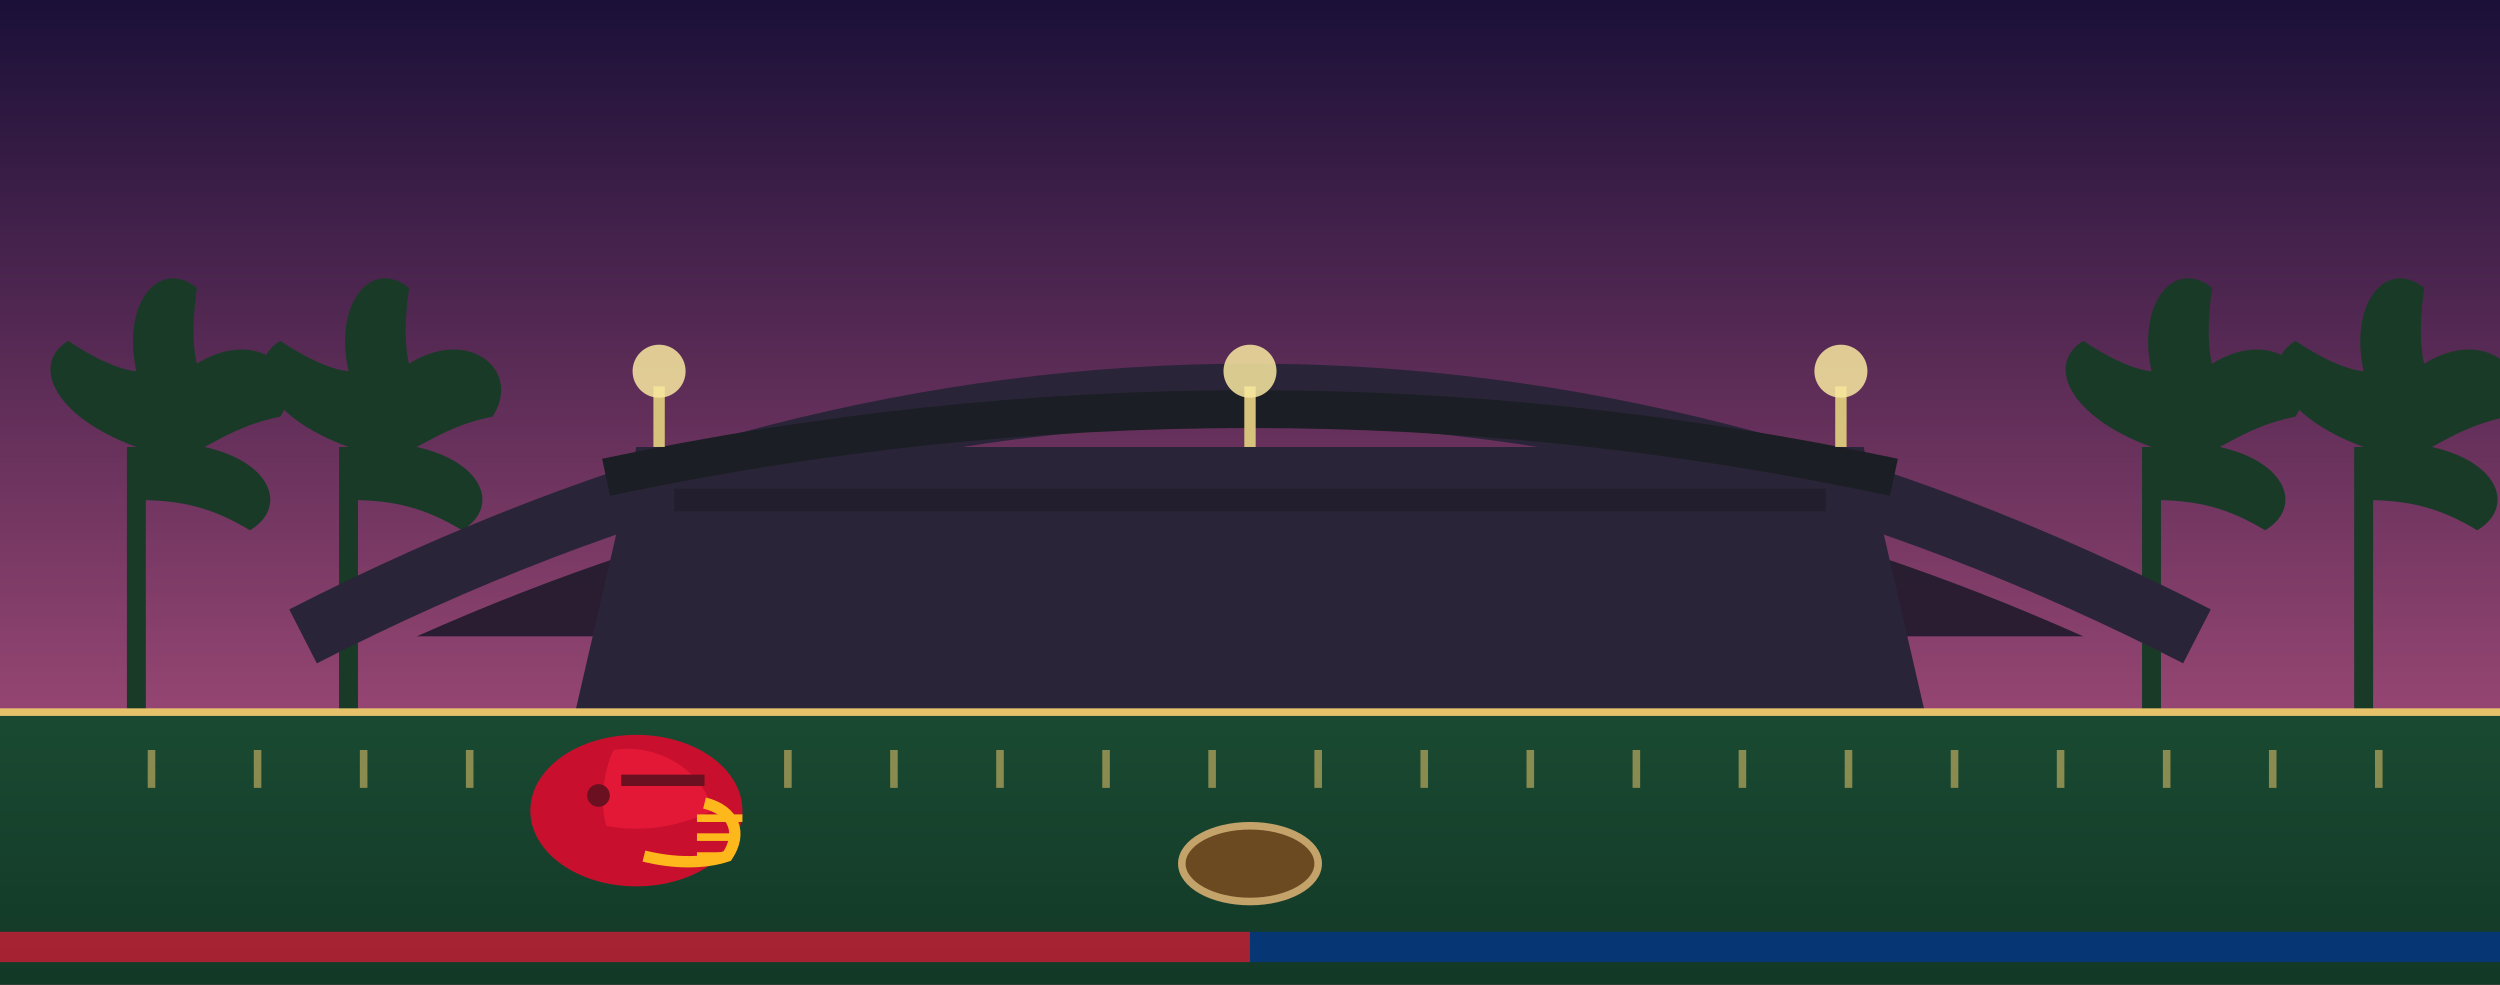
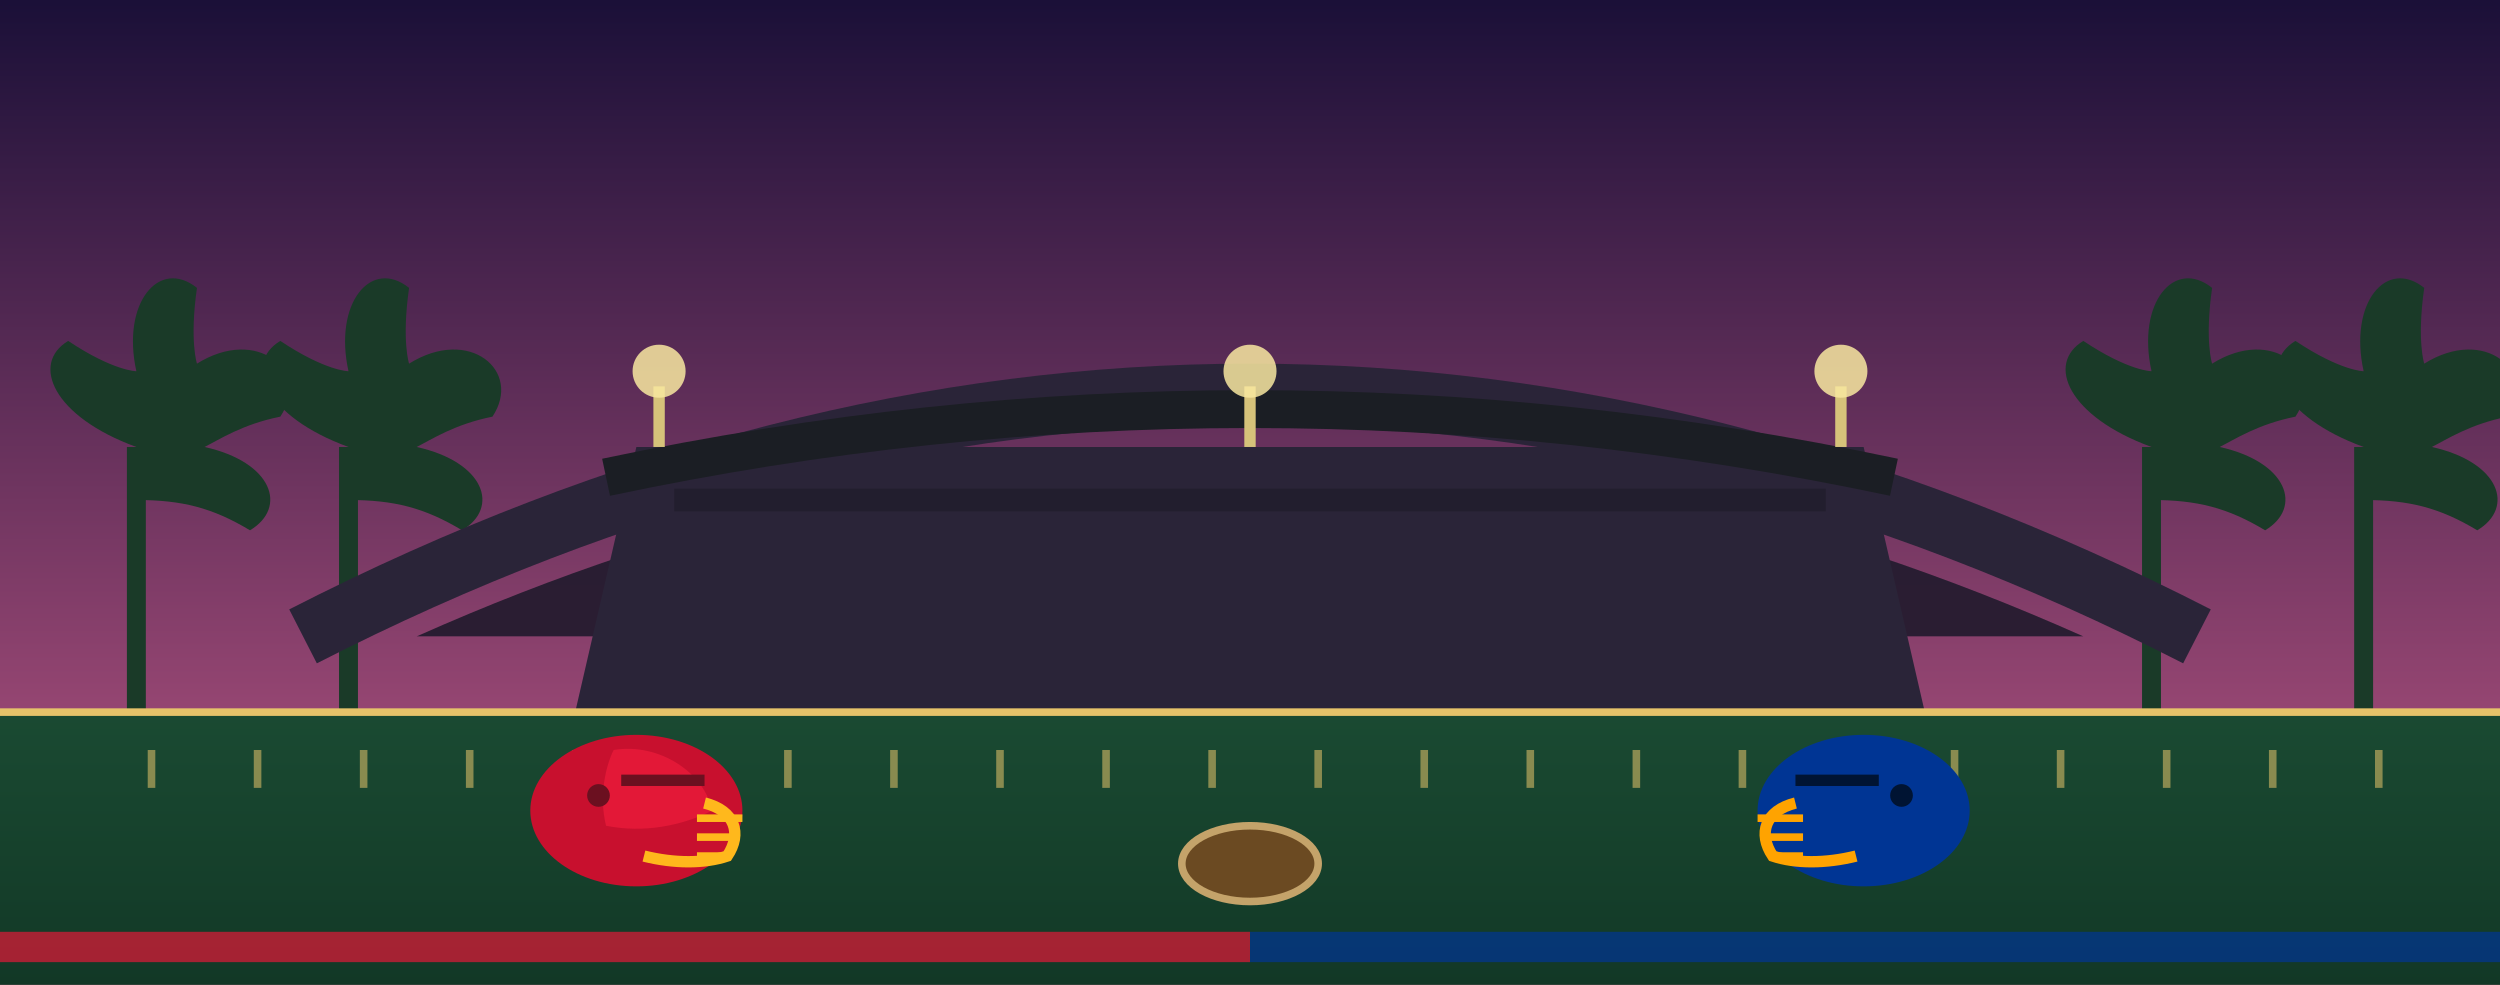
<svg xmlns="http://www.w3.org/2000/svg" viewBox="0 0 660 260" width="660" height="260" class="nrt-event-illustration" role="img">
  <defs>
    <linearGradient id="reviewawaylar-sky" x1="0" y1="0" x2="0" y2="1">
      <stop offset="0%" stop-color="#1B1038" />
      <stop offset="100%" stop-color="#C45A88" />
    </linearGradient>
    <linearGradient id="reviewawaylar-field" x1="0" y1="0" x2="0" y2="1">
      <stop offset="0%" stop-color="#1A4A32" />
      <stop offset="100%" stop-color="#123826" />
    </linearGradient>
  </defs>
  <rect width="660" height="260" fill="url(#reviewawaylar-sky)" />
  <path d="M36 188v-70" stroke="#1A3A28" stroke-width="5" />
  <path d="M36 118c-22-8-28-22-18-28c12 8 18 8 18 8c-4-18 6-30 16-22c-2 14 0 20 0 20c16-10 30 2 22 14c-10 2-16 6-20 8c18 4 22 16 12 22c-10-6-18-8-30-8z" fill="#1A3A28" />
  <path d="M92 188v-70" stroke="#1A3A28" stroke-width="5" />
  <path d="M92 118c-22-8-28-22-18-28c12 8 18 8 18 8c-4-18 6-30 16-22c-2 14 0 20 0 20c16-10 30 2 22 14c-10 2-16 6-20 8c18 4 22 16 12 22c-10-6-18-8-30-8z" fill="#1A3A28" />
  <path d="M568 188v-70" stroke="#1A3A28" stroke-width="5" />
  <path d="M568 118c-22-8-28-22-18-28c12 8 18 8 18 8c-4-18 6-30 16-22c-2 14 0 20 0 20c16-10 30 2 22 14c-10 2-16 6-20 8c18 4 22 16 12 22c-10-6-18-8-30-8z" fill="#1A3A28" />
  <path d="M624 188v-70" stroke="#1A3A28" stroke-width="5" />
  <path d="M624 118c-22-8-28-22-18-28c12 8 18 8 18 8c-4-18 6-30 16-22c-2 14 0 20 0 20c16-10 30 2 22 14c-10 2-16 6-20 8c18 4 22 16 12 22c-10-6-18-8-30-8z" fill="#1A3A28" />
  <path d="M80 168 Q330 40 580 168" fill="none" stroke="#2A2438" stroke-width="16" />
  <path d="M110 168 Q330 70 550 168" fill="#201A2C" opacity=".9" />
  <path d="M150,196 L168,118 H492 L510,196 Z" fill="#2A2438" />
  <path d="M178,132 H482" stroke="#000" opacity=".18" stroke-width="6" />
  <path d="M160,126 Q330,90 500,126" fill="none" stroke="#1B1E24" stroke-width="10" />
  <path d="M174,118 v-16" stroke="#D6C27A" stroke-width="3" />
  <circle cx="174" cy="98" r="7" fill="#F8E7A0" opacity=".85" />
  <path d="M330,118 v-16" stroke="#D6C27A" stroke-width="3" />
  <circle cx="330" cy="98" r="7" fill="#F8E7A0" opacity=".85" />
  <path d="M486,118 v-16" stroke="#D6C27A" stroke-width="3" />
  <circle cx="486" cy="98" r="7" fill="#F8E7A0" opacity=".85" />
  <rect x="0" y="188" width="660" height="72" fill="url(#reviewawaylar-field)" />
  <path d="M0 188h660" stroke="#E6C36A" stroke-width="2" />
  <path d="M40 198v10" stroke="#E6C36A" stroke-width="2" opacity=".55" />
  <path d="M68 198v10" stroke="#E6C36A" stroke-width="2" opacity=".55" />
  <path d="M96 198v10" stroke="#E6C36A" stroke-width="2" opacity=".55" />
  <path d="M124 198v10" stroke="#E6C36A" stroke-width="2" opacity=".55" />
  <path d="M152 198v10" stroke="#E6C36A" stroke-width="2" opacity=".55" />
  <path d="M180 198v10" stroke="#E6C36A" stroke-width="2" opacity=".55" />
  <path d="M208 198v10" stroke="#E6C36A" stroke-width="2" opacity=".55" />
  <path d="M236 198v10" stroke="#E6C36A" stroke-width="2" opacity=".55" />
  <path d="M264 198v10" stroke="#E6C36A" stroke-width="2" opacity=".55" />
  <path d="M292 198v10" stroke="#E6C36A" stroke-width="2" opacity=".55" />
  <path d="M320 198v10" stroke="#E6C36A" stroke-width="2" opacity=".55" />
  <path d="M348 198v10" stroke="#E6C36A" stroke-width="2" opacity=".55" />
  <path d="M376 198v10" stroke="#E6C36A" stroke-width="2" opacity=".55" />
  <path d="M404 198v10" stroke="#E6C36A" stroke-width="2" opacity=".55" />
  <path d="M432 198v10" stroke="#E6C36A" stroke-width="2" opacity=".55" />
  <path d="M460 198v10" stroke="#E6C36A" stroke-width="2" opacity=".55" />
  <path d="M488 198v10" stroke="#E6C36A" stroke-width="2" opacity=".55" />
  <path d="M516 198v10" stroke="#E6C36A" stroke-width="2" opacity=".55" />
  <path d="M544 198v10" stroke="#E6C36A" stroke-width="2" opacity=".55" />
  <path d="M572 198v10" stroke="#E6C36A" stroke-width="2" opacity=".55" />
  <path d="M600 198v10" stroke="#E6C36A" stroke-width="2" opacity=".55" />
  <path d="M628 198v10" stroke="#E6C36A" stroke-width="2" opacity=".55" />
  <ellipse cx="330" cy="228" rx="18" ry="10" fill="#6B4A22" stroke="#C4A36A" stroke-width="2" />
  <g transform="translate(168,214) scale(1,1)">
    <ellipse cx="0" cy="0" rx="28" ry="20" fill="#C8102E" />
    <path d="M-6-16c12-2 24 6 26 16c-8 4-18 6-28 4c-2-8 0-16 2-20z" fill="#E31837" />
    <path d="M-4-8h22" stroke="#6B1020" stroke-width="3" fill="none" />
    <path d="M18-2c8 2 10 8 6 14c-6 2-14 2-22 0" fill="none" stroke="#FFB81C" stroke-width="3" />
    <path d="M16 2h12M16 7h11M16 12h9" stroke="#FFB81C" stroke-width="2" />
    <circle cx="-10" cy="-4" r="3" fill="#6B1020" />
  </g>
-   <g transform="translate(-492,214) scale(-1,1)">
+   <g transform="translate(492,214) scale(-1,1)">
    <ellipse cx="0" cy="0" rx="28" ry="20" fill="#003594" />
    <path d="M-6-16c12-2 24 6 26 16c-8 4-18 6-28 4c-2-8 0-16 2-20z" fill="#003594" />
    <path d="M-4-8h22" stroke="#001433" stroke-width="3" fill="none" />
    <path d="M18-2c8 2 10 8 6 14c-6 2-14 2-22 0" fill="none" stroke="#FFA300" stroke-width="3" />
    <path d="M16 2h12M16 7h11M16 12h9" stroke="#FFA300" stroke-width="2" />
    <circle cx="-10" cy="-4" r="3" fill="#001433" />
  </g>
  <path d="M0 250h330" stroke="#E31837" stroke-width="8" opacity=".7" />
  <path d="M330 250h330" stroke="#003594" stroke-width="8" opacity=".7" />
</svg>
